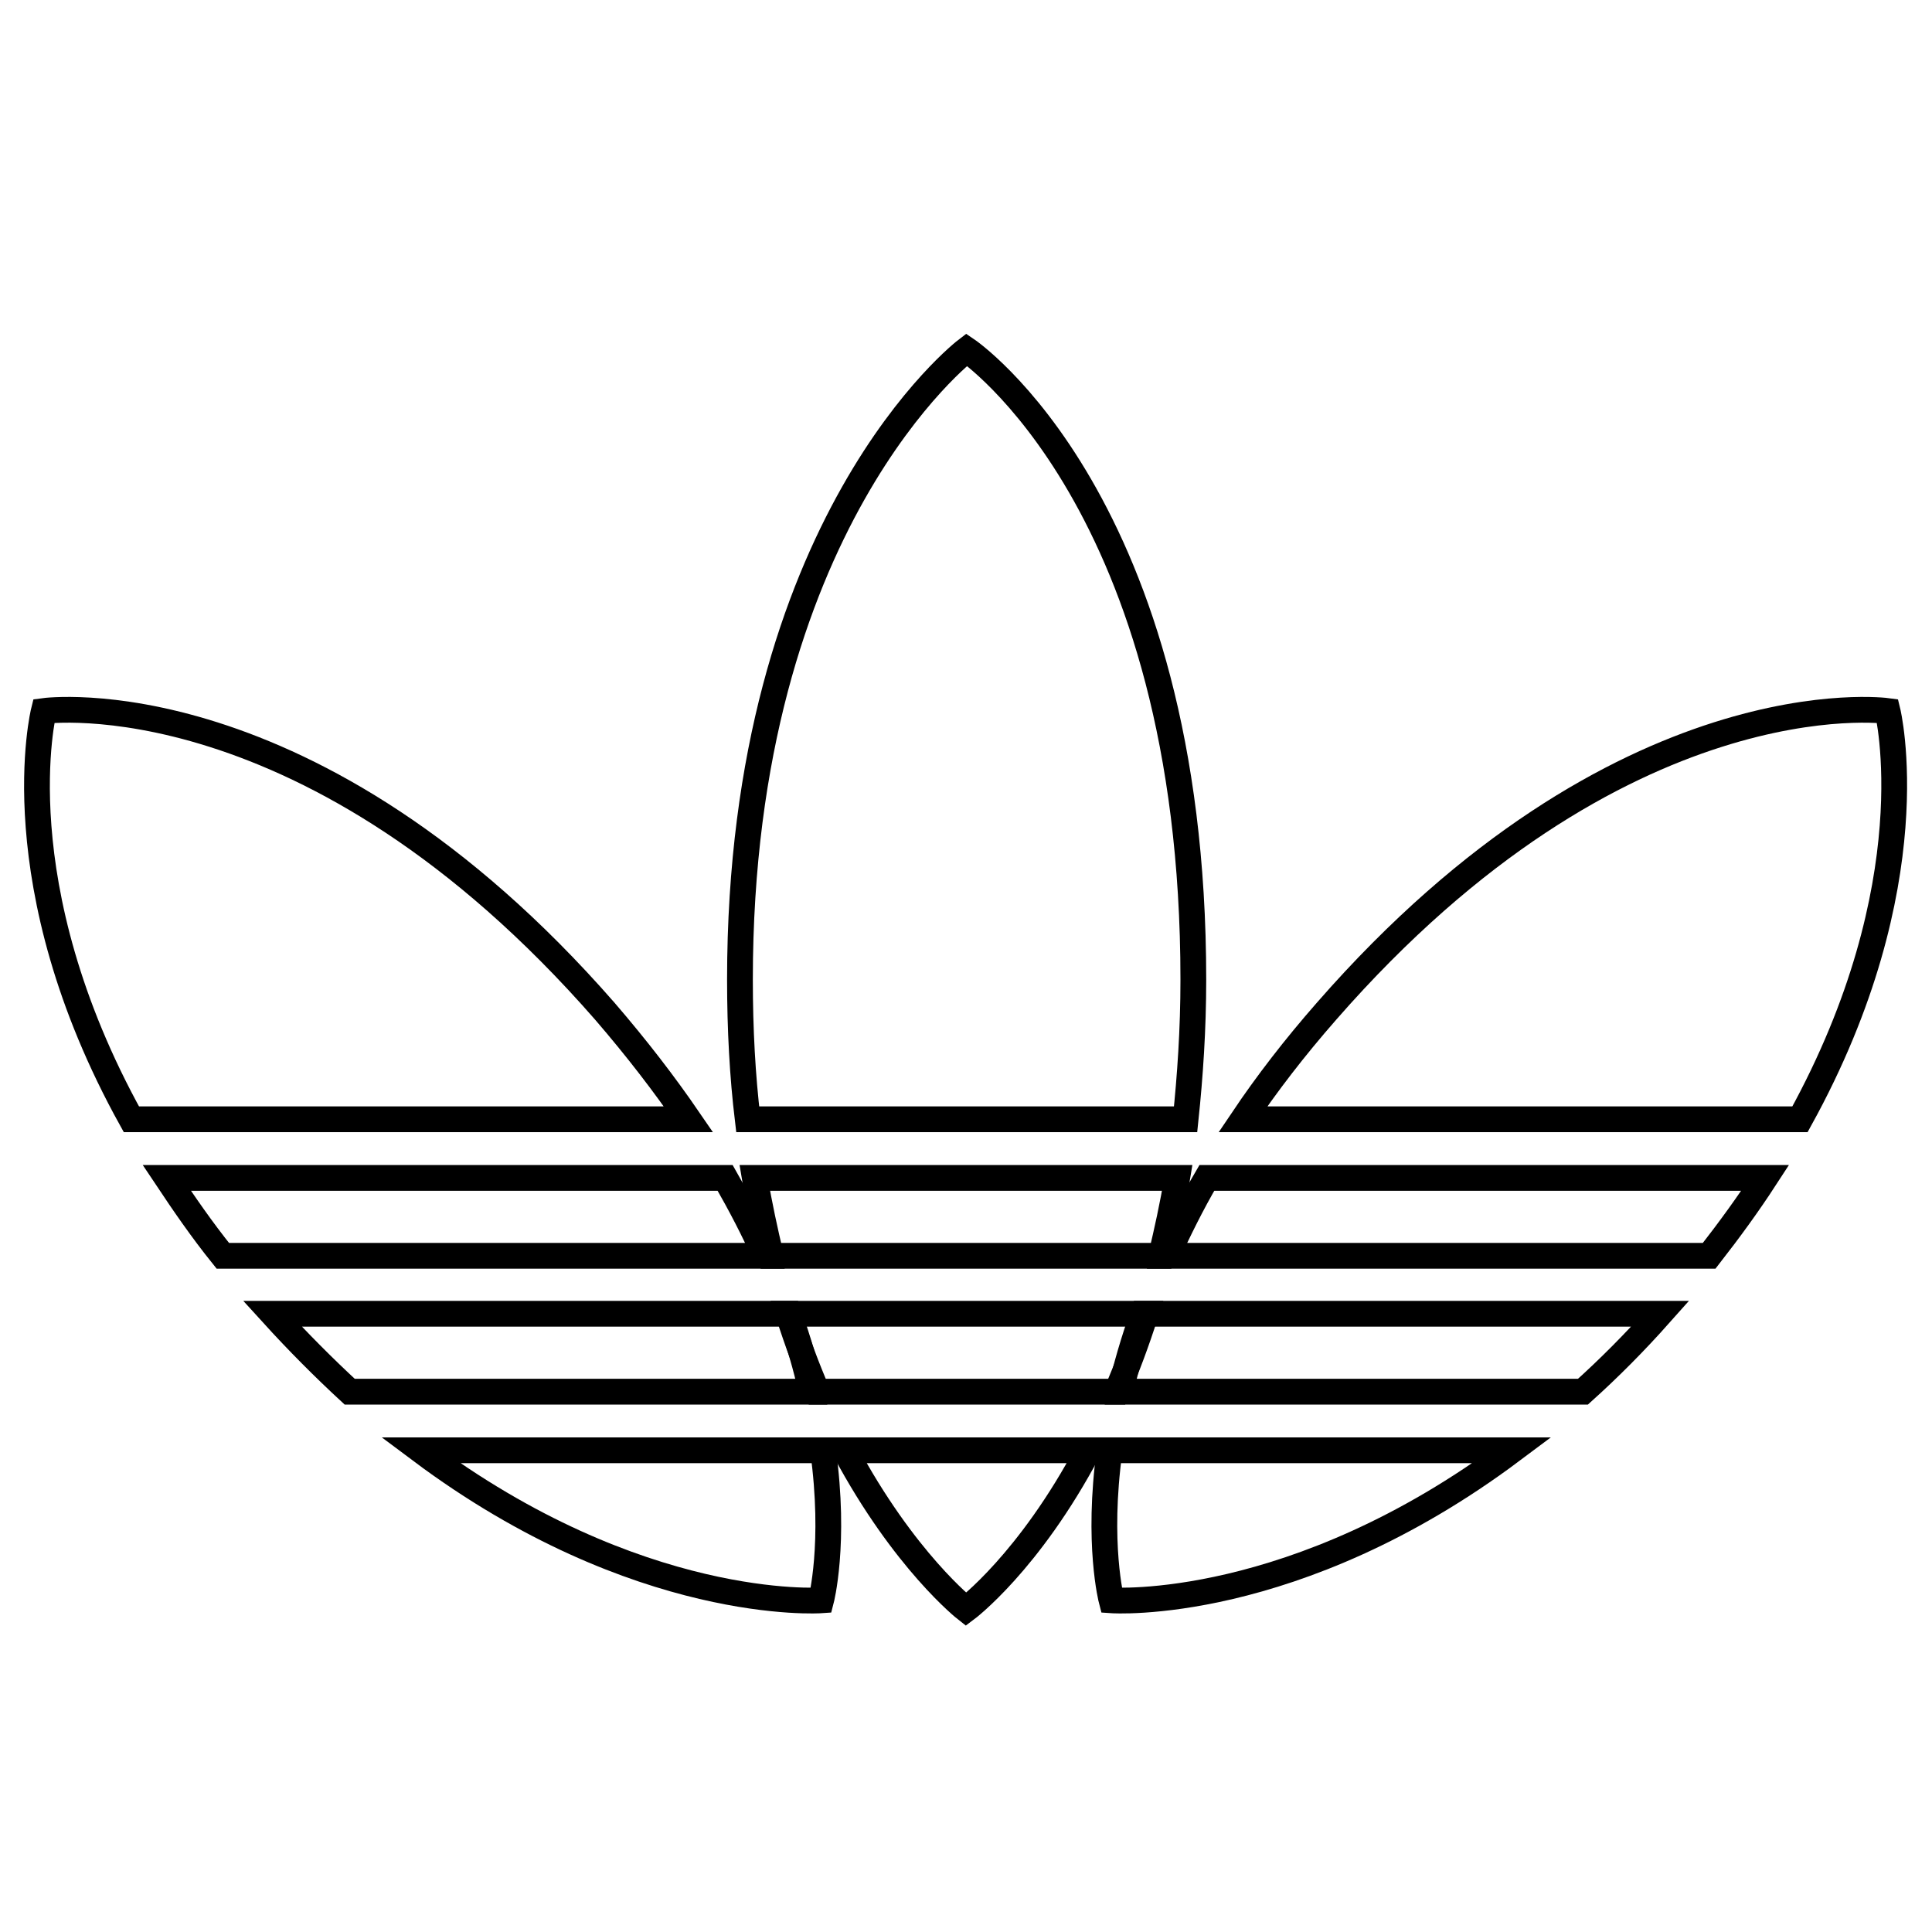
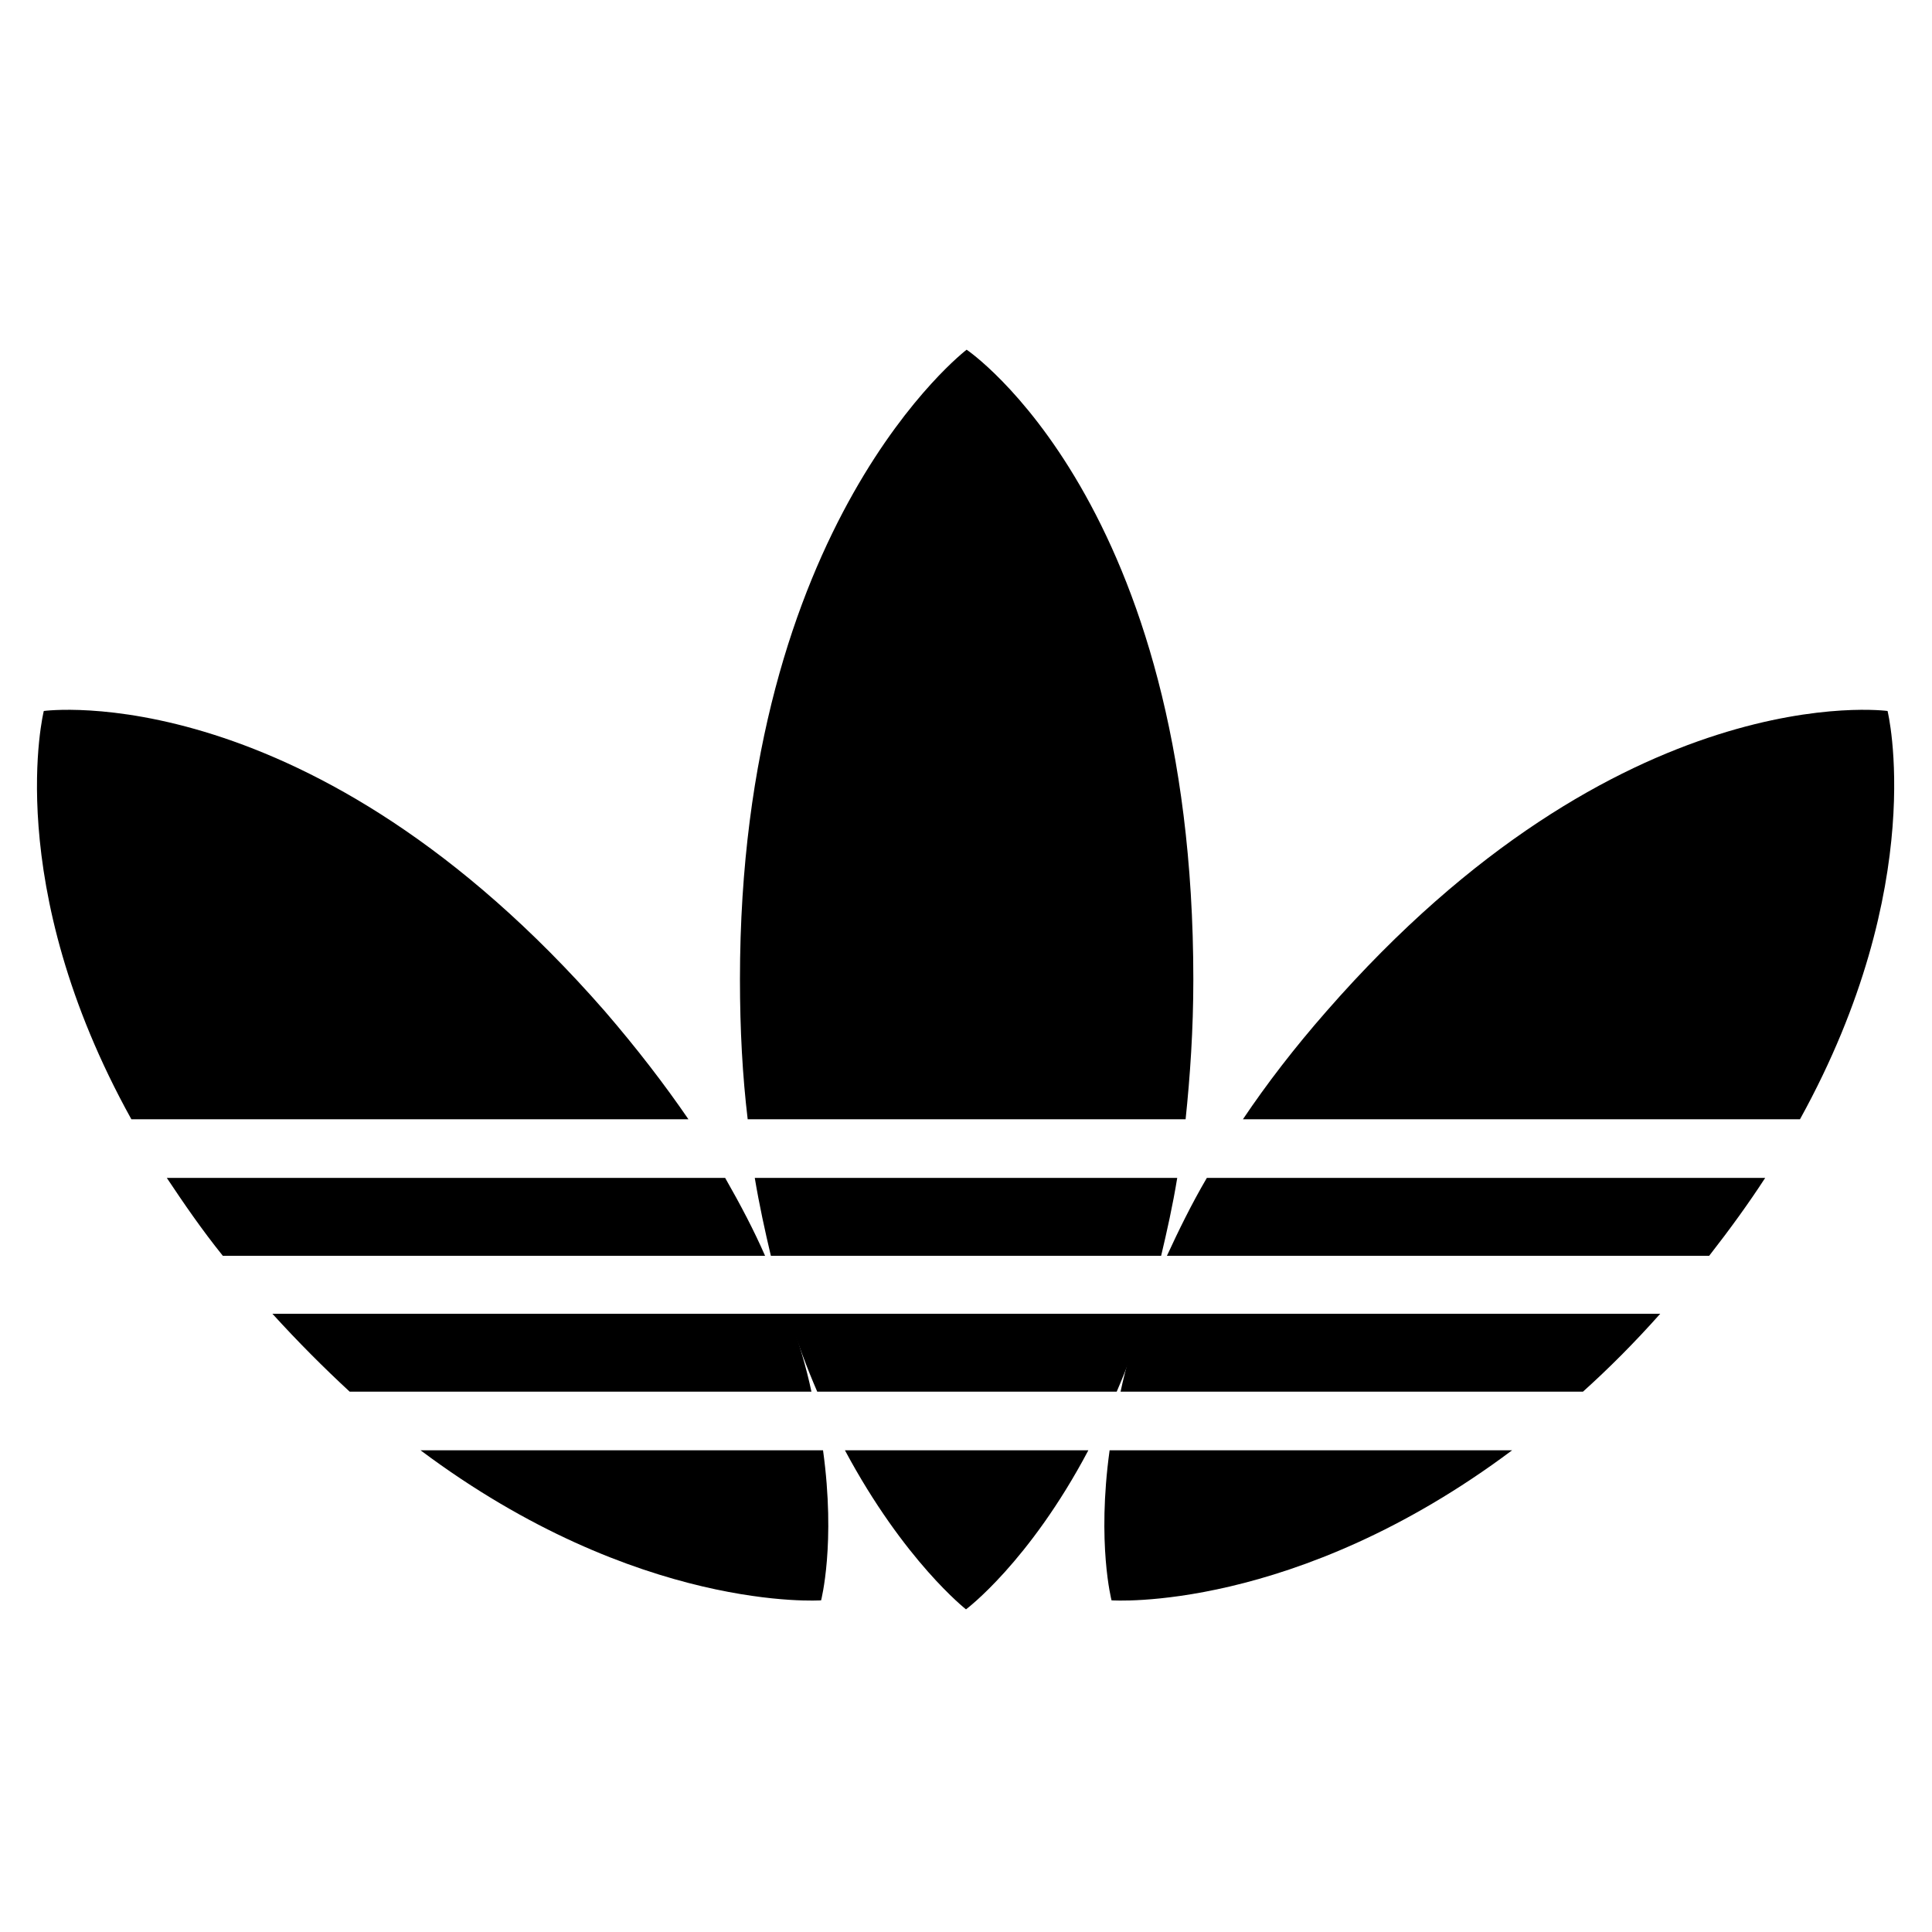
<svg xmlns="http://www.w3.org/2000/svg" version="1.1" id="Layer_1" x="0px" y="0px" width="300px" height="300px" viewBox="0 0 300 300" style="enable-background:new 0 0 300 300;" xml:space="preserve">
-   <style type="text/css">
- 	.st0{fill:none;stroke:#000000;stroke-width:4;stroke-miterlimit:10;}
- </style>
  <g>
    <g>
      <path class="st0" d="M117.2,182.9c0.7,4.2,1.6,8.3,2.5,12.1h60.6c0.9-3.8,1.8-7.8,2.5-12.1H117.2z" />
      <path class="st0" d="M184.1,173.8c0.7-6.7,1.2-13.9,1.2-21.7c0-74.1-35.2-97.8-35.2-97.8s-35.2,26.8-35.2,97.8    c0,7.8,0.4,15,1.2,21.7H184.1z" />
      <path class="st0" d="M173.4,216.1c1.6-3.7,3.1-7.7,4.5-12.1h-55.5c1.4,4.4,2.9,8.4,4.5,12.1H173.4z" />
      <path class="st0" d="M131.2,225.2c9.2,17.2,18.8,24.7,18.8,24.7s9.8-7.3,19-24.7H131.2z" />
    </g>
    <g>
      <path class="st0" d="M177.5,204c-1.5,4.3-2.7,8.3-3.5,12.1h71.8c4-3.6,8-7.6,12-12.1H177.5z" />
      <path class="st0" d="M279.5,173.8c20.2-36.6,13.6-63.4,13.6-63.4s-41.4-5.7-87.1,46.6c-5,5.7-9.3,11.3-13,16.8H279.5z" />
      <path class="st0" d="M172.3,225.2c-2,14.5,0.3,23.3,0.3,23.3s28.4,2,62.2-23.3H172.3z" />
      <path class="st0" d="M187.4,182.9c-2.4,4.1-4.4,8.2-6.2,12.1h84.2c3.2-4.1,6.1-8.1,8.7-12.1H187.4z" />
    </g>
    <g>
      <path class="st0" d="M122.5,204H42.3c4,4.4,8,8.4,12,12.1H126C125.2,212.3,124,208.3,122.5,204z" />
      <path class="st0" d="M106.9,173.8c-3.7-5.4-8-11-13-16.8c-45.7-52.3-87.1-46.6-87.1-46.6s-6.7,26.8,13.6,63.4H106.9z" />
      <path class="st0" d="M65.3,225.2c33.8,25.3,62.2,23.3,62.2,23.3s2.3-8.8,0.3-23.3H65.3z" />
      <path class="st0" d="M25.9,182.9c2.6,3.9,5.4,8,8.7,12.1h84.2c-1.7-3.9-3.8-7.9-6.2-12.1H25.9z" />
    </g>
  </g>
</svg>
